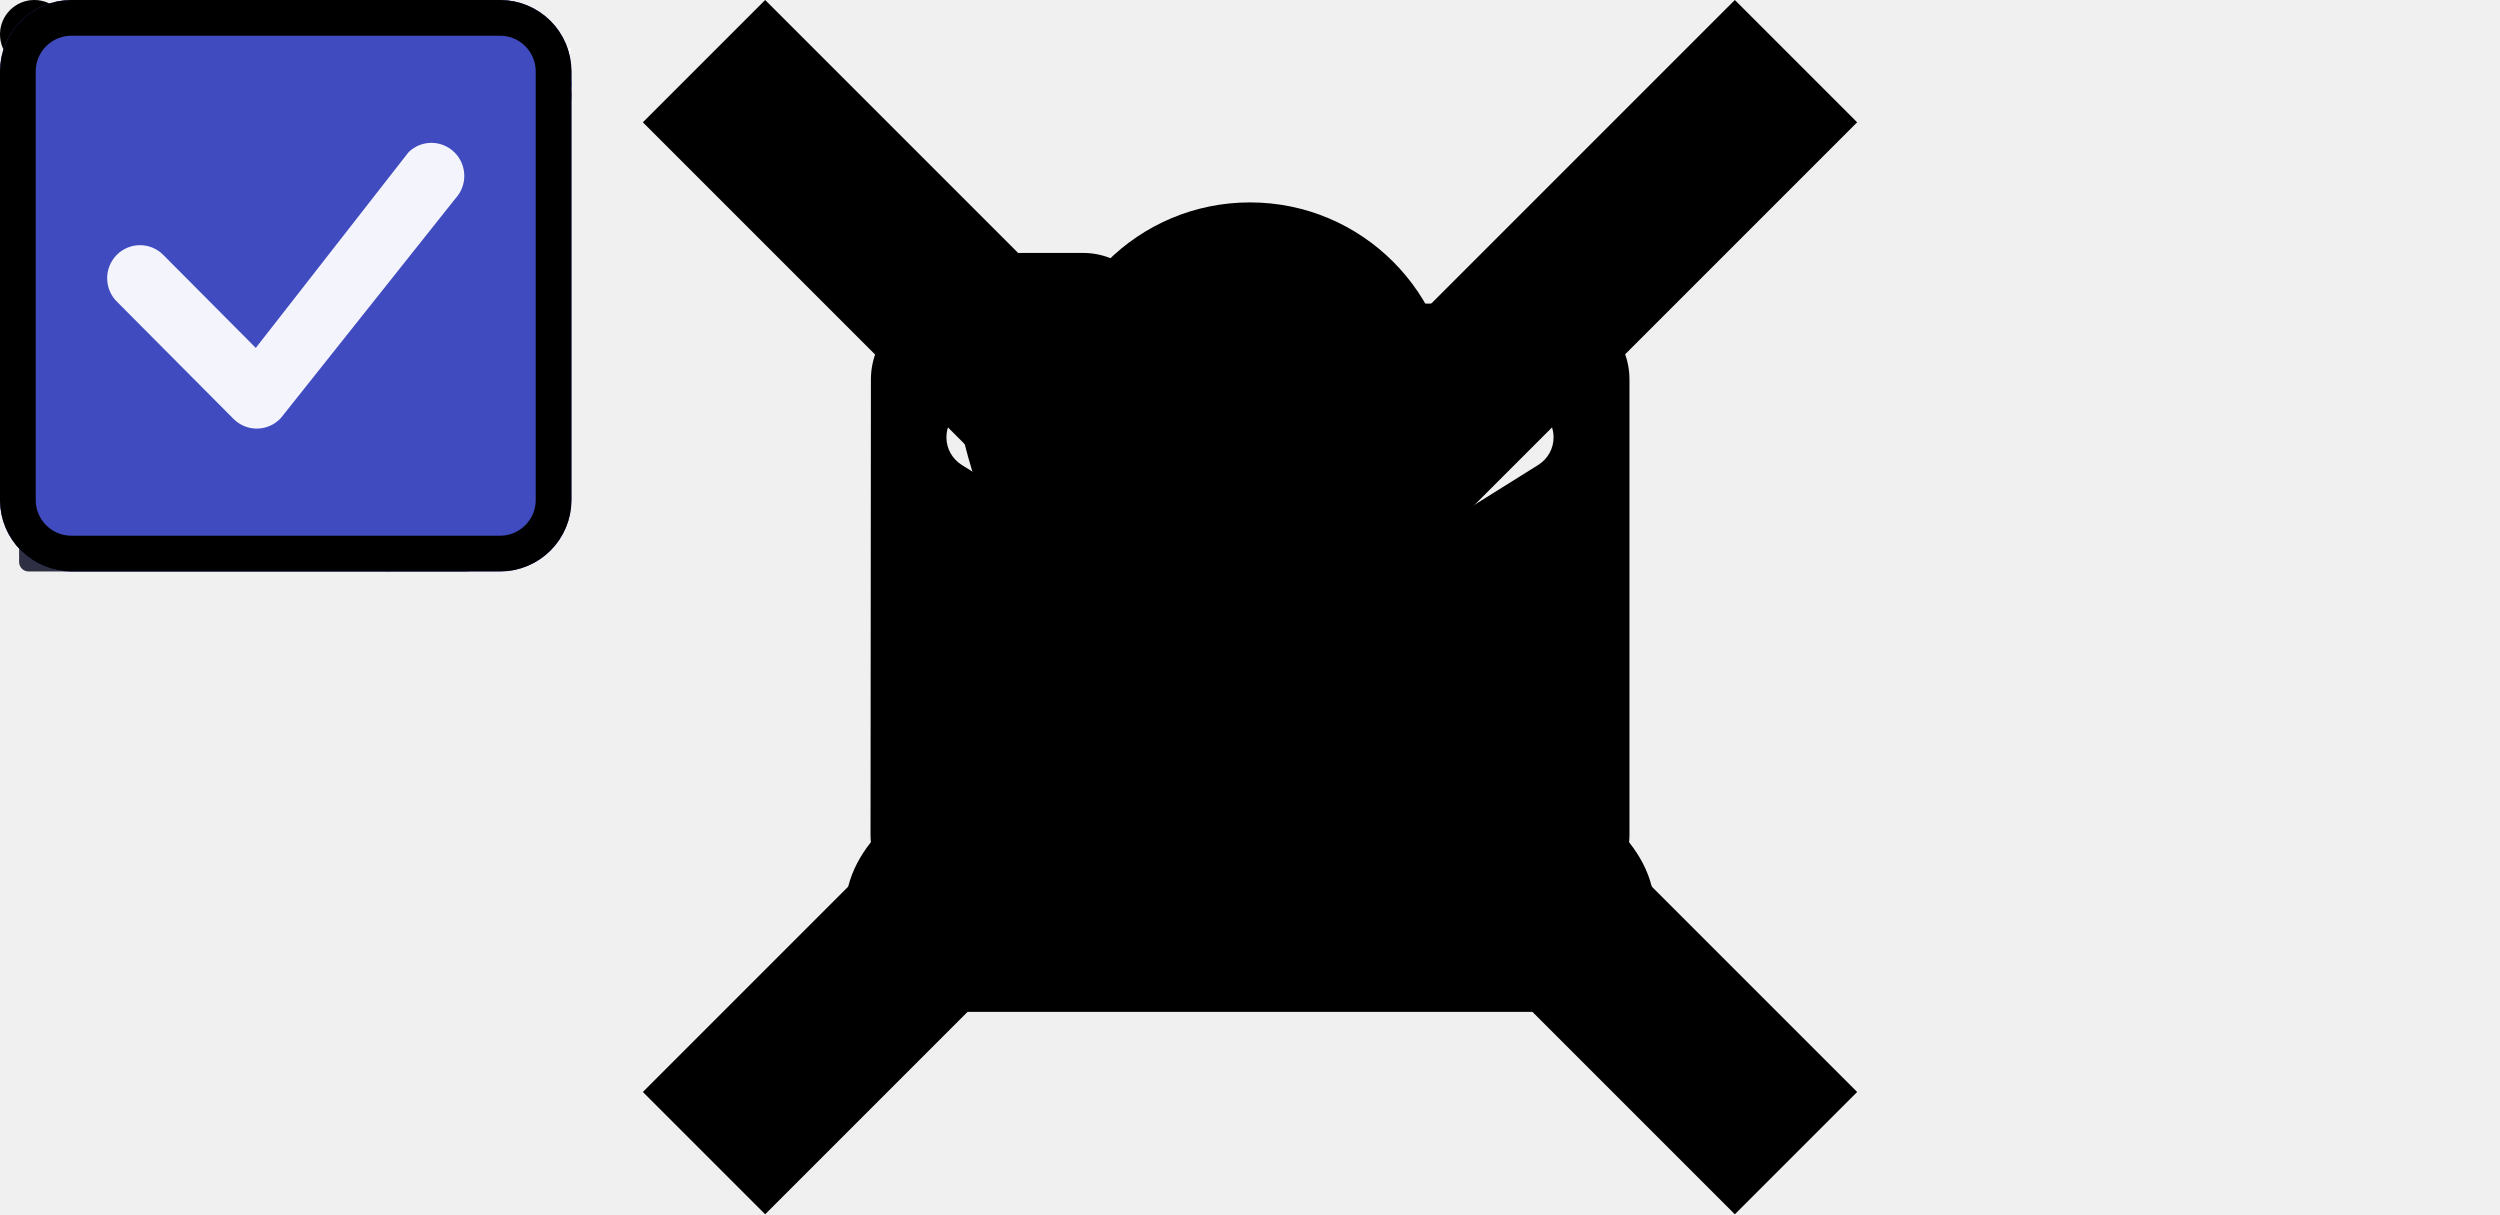
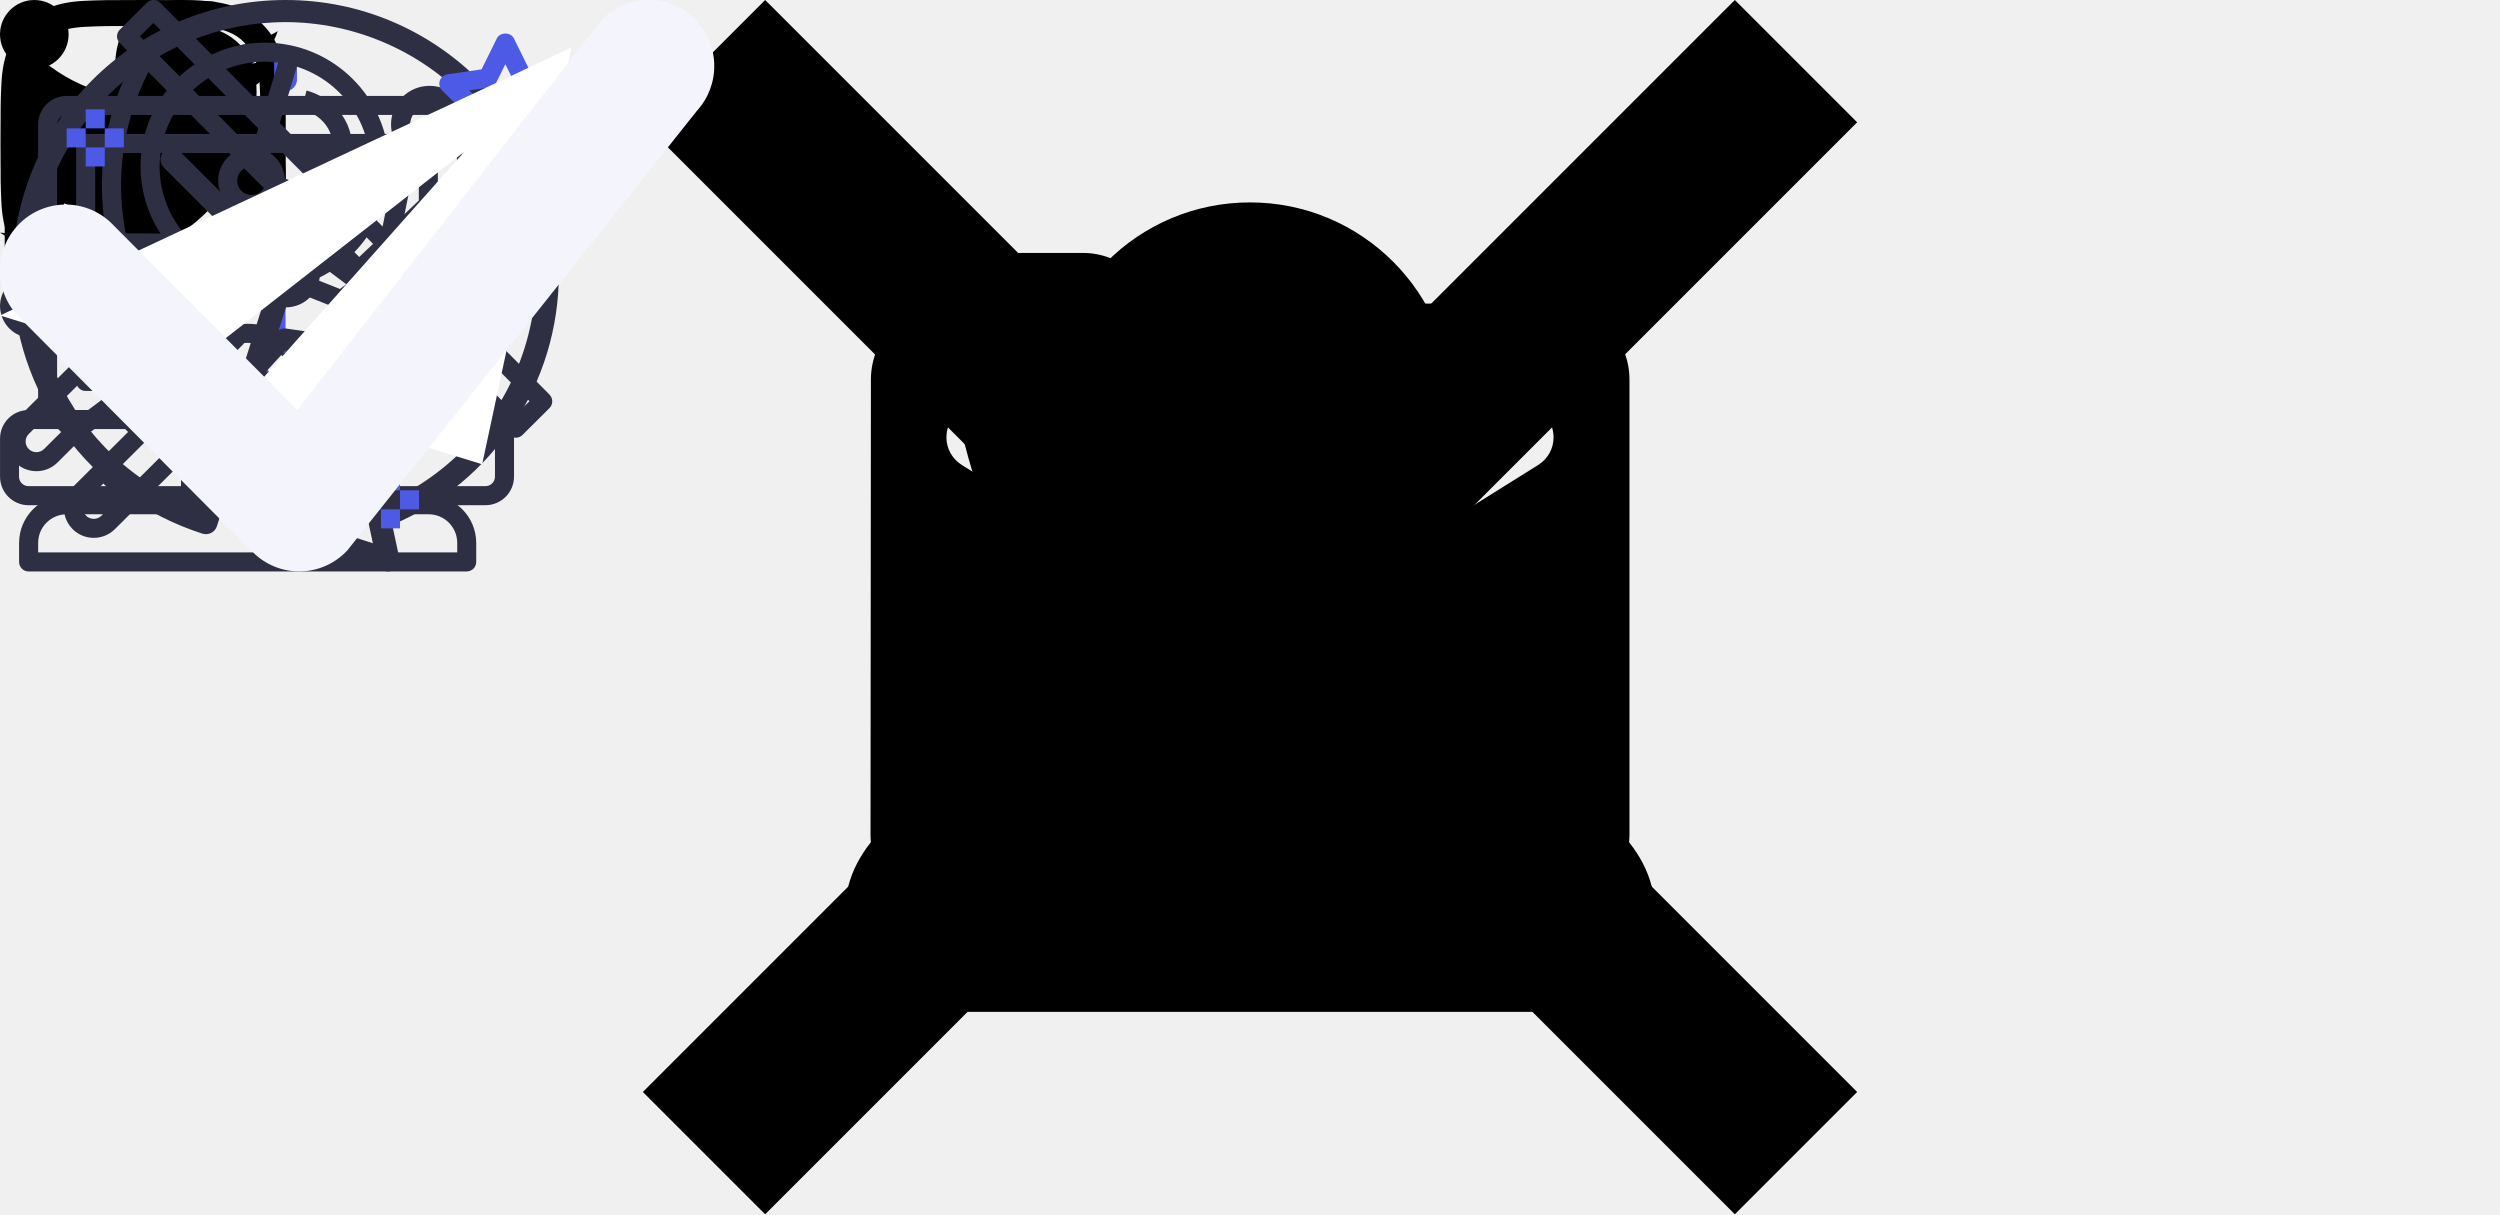
<svg xmlns="http://www.w3.org/2000/svg" version="1.1" width="140" height="68" viewBox="0 0 140 68">
  <svg id="icon-twitter" width="16" height="16" viewBox="0 0 32 32" x="0" y="0">
    <path d="M32 6.078c-1.19 0.522-2.458 0.868-3.78 1.036 1.36-0.812 2.398-2.088 2.886-3.626-1.268 0.756-2.668 1.29-4.16 1.588-1.204-1.282-2.92-2.076-4.792-2.076-3.632 0-6.556 2.948-6.556 6.562 0 0.52 0.044 1.020 0.152 1.496-5.454-0.266-10.28-2.88-13.522-6.862-0.566 0.982-0.898 2.106-0.898 3.316 0 2.272 1.17 4.286 2.914 5.452-1.054-0.020-2.088-0.326-2.964-0.808 0 0.020 0 0.046 0 0.072 0 3.188 2.274 5.836 5.256 6.446-0.534 0.146-1.116 0.216-1.72 0.216-0.42 0-0.844-0.024-1.242-0.112 0.85 2.598 3.262 4.508 6.13 4.57-2.232 1.746-5.066 2.798-8.134 2.798-0.538 0-1.054-0.024-1.57-0.090 2.906 1.874 6.35 2.944 10.064 2.944 12.072 0 18.672-10 18.672-18.668 0-0.29-0.010-0.57-0.024-0.848 1.302-0.924 2.396-2.078 3.288-3.406z" />
  </svg>
  <svg id="icon-facebook" width="16" height="16" viewBox="0 0 32 32" x="0" y="0">
    <path d="M21.329 5.313h2.921v-5.088c-0.504-0.069-2.237-0.225-4.256-0.225-4.212 0-7.097 2.649-7.097 7.519v4.481h-4.648v5.688h4.648v14.312h5.699v-14.311h4.46l0.708-5.688h-5.169v-3.919c0.001-1.644 0.444-2.769 2.735-2.769z" />
  </svg>
  <svg id="icon-instagram" width="16" height="16" viewBox="0 0 32 32" x="0" y="0">
    <path d="M31.969 9.408c-0.075-1.7-0.35-2.869-0.744-3.882-0.406-1.075-1.031-2.038-1.85-2.838-0.8-0.813-1.769-1.444-2.832-1.844-1.019-0.394-2.182-0.669-3.882-0.744-1.713-0.081-2.257-0.1-6.601-0.1s-4.888 0.019-6.595 0.094c-1.7 0.075-2.869 0.35-3.882 0.744-1.075 0.406-2.038 1.031-2.838 1.85-0.813 0.8-1.444 1.769-1.844 2.832-0.394 1.019-0.669 2.182-0.744 3.882-0.081 1.713-0.1 2.257-0.1 6.601s0.019 4.888 0.094 6.595c0.075 1.7 0.35 2.869 0.744 3.882 0.406 1.075 1.038 2.038 1.85 2.838 0.8 0.813 1.769 1.444 2.832 1.844 1.019 0.394 2.182 0.669 3.882 0.744 1.706 0.075 2.25 0.094 6.595 0.094s4.888-0.019 6.595-0.094c1.7-0.075 2.869-0.35 3.882-0.744 2.151-0.831 3.851-2.532 4.682-4.682 0.394-1.019 0.669-2.182 0.744-3.882 0.075-1.707 0.094-2.25 0.094-6.595s-0.006-4.888-0.081-6.595zM29.087 22.473c-0.069 1.563-0.331 2.407-0.55 2.969-0.538 1.394-1.644 2.5-3.038 3.038-0.563 0.219-1.413 0.481-2.969 0.55-1.688 0.075-2.194 0.094-6.464 0.094s-4.782-0.019-6.464-0.094c-1.563-0.069-2.407-0.331-2.969-0.55-0.694-0.256-1.325-0.663-1.838-1.194-0.531-0.519-0.938-1.144-1.194-1.838-0.219-0.563-0.481-1.413-0.55-2.969-0.075-1.688-0.094-2.194-0.094-6.464s0.019-4.782 0.094-6.464c0.069-1.563 0.331-2.407 0.55-2.969 0.256-0.694 0.663-1.325 1.2-1.838 0.519-0.531 1.144-0.938 1.838-1.194 0.563-0.219 1.413-0.481 2.969-0.55 1.688-0.075 2.194-0.094 6.464-0.094 4.276 0 4.782 0.019 6.464 0.094 1.563 0.069 2.407 0.331 2.969 0.55 0.694 0.256 1.325 0.662 1.838 1.194 0.531 0.519 0.938 1.144 1.194 1.838 0.219 0.563 0.481 1.413 0.55 2.969 0.075 1.688 0.094 2.194 0.094 6.464s-0.019 4.77-0.094 6.458z" />
    <path d="M16.059 7.783c-4.538 0-8.22 3.682-8.22 8.22s3.682 8.22 8.22 8.22c4.538 0 8.22-3.682 8.22-8.22s-3.682-8.22-8.22-8.22zM16.059 21.335c-2.944 0-5.332-2.388-5.332-5.332s2.388-5.332 5.332-5.332c2.944 0 5.332 2.388 5.332 5.332s-2.388 5.332-5.332 5.332z" />
    <path d="M26.524 7.458c0 1.060-0.859 1.919-1.919 1.919s-1.919-0.859-1.919-1.919c0-1.060 0.859-1.919 1.919-1.919s1.919 0.859 1.919 1.919z" />
  </svg>
  <svg id="icon-linkedin" width="16" height="16" viewBox="0 0 32 32" x="0" y="0">
    <path d="M31.992 32v-0.001h0.008v-11.736c0-5.741-1.236-10.164-7.948-10.164-3.227 0-5.392 1.771-6.276 3.449h-0.093v-2.913h-6.364v21.364h6.627v-10.579c0-2.785 0.528-5.479 3.977-5.479 3.399 0 3.449 3.179 3.449 5.657v10.401h6.62z" />
    <path d="M0.528 10.636h6.635v21.364h-6.635v-21.364z" />
    <path d="M3.843-0c-2.121 0-3.843 1.721-3.843 3.843s1.721 3.879 3.843 3.879c2.121 0 3.843-1.757 3.843-3.879-0.001-2.121-1.723-3.843-3.843-3.843v0z" />
  </svg>
  <svg id="icon-antenna" width="32" height="32" viewBox="0 0 32 32" x="0" y="0">
    <path fill="#2e2f42" d="M30.773 22.098l-8.443-8.505 0.937-4.615c0.242 0.094 0.499 0.144 0.758 0.146h0.006c1.192 0.014 2.17-0.941 2.184-2.133s-0.941-2.17-2.133-2.184c-1.192-0.014-2.17 0.941-2.184 2.133-0.003 0.255 0.039 0.509 0.125 0.749l-4.96 0.605-8.091-8.133c-0.099-0.101-0.235-0.159-0.377-0.16-0.14 0.001-0.274 0.056-0.373 0.155l-1.513 1.504c-0.208 0.208-0.208 0.546 0 0.754l0.814 0.826c-3.153 5.798-2.129 12.978 2.519 17.663 0.043 0.041 0.092 0.074 0.146 0.098-0.034 0.18-0.051 0.364-0.052 0.547v6.187h-6.4c-1.472 0.002-2.665 1.195-2.667 2.667v1.067c0 0.295 0.239 0.533 0.533 0.533h24.533c0.295 0 0.533-0.239 0.533-0.533v-1.067c-0.002-1.472-1.195-2.665-2.667-2.667h-6.4v-2.742c1.003 0.21 2.024 0.317 3.049 0.32 2.458-0.003 4.877-0.615 7.040-1.783l0.818 0.823c0.099 0.101 0.235 0.159 0.377 0.16 0.14-0.001 0.274-0.056 0.373-0.155l1.513-1.504c0.208-0.208 0.208-0.546 0-0.754zM23.28 6.233c0.418-0.415 1.093-0.414 1.509 0.004s0.414 1.093-0.004 1.508c-0.2 0.199-0.47 0.31-0.752 0.31h-0.003c-0.589-0.003-1.064-0.483-1.061-1.072 0.002-0.282 0.115-0.552 0.314-0.751h-0.002zM22.024 9.738l-0.598 2.946-1.175-1.182 1.774-1.763zM21.419 8.836l-1.92 1.909-1.485-1.493 3.405-0.415zM24.004 28.8c0.884 0 1.6 0.716 1.6 1.6v0.533h-23.467v-0.533c0-0.884 0.716-1.6 1.6-1.6h20.267zM16.537 26.667v1.067h-5.333v-1.067h5.333zM11.204 25.6v-4.053c0-1.294 1.196-2.347 2.667-2.347s2.667 1.053 2.667 2.347v4.053h-5.333zM17.604 23.904v-2.357c0-1.882-1.675-3.413-3.733-3.413-1.331-0.020-2.576 0.657-3.281 1.786-4.058-4.274-4.971-10.645-2.279-15.887l18.602 18.708c-2.872 1.461-6.165 1.873-9.309 1.163zM28.893 23.22l-21.057-21.181 0.755-0.752 7.935 7.98c0.004 0 0.006 0.007 0.010 0.010l13.115 13.191-0.757 0.752z" />
    <path fill="#4d5ae5" d="M13.876 20.267h-0.005c-0.884-0.001-1.601 0.714-1.602 1.598s0.714 1.601 1.598 1.602h0.005c0.884 0.001 1.601-0.714 1.602-1.598s-0.714-1.601-1.598-1.602zM14.249 22.245c-0.1 0.1-0.236 0.156-0.378 0.155-0.295-0.002-0.532-0.242-0.531-0.536 0.001-0.141 0.057-0.276 0.157-0.375s0.233-0.154 0.373-0.155c0.295 0.002 0.532 0.242 0.531 0.536-0.001 0.141-0.057 0.276-0.157 0.375h0.005z" />
  </svg>
  <svg id="icon-diagram" width="32" height="32" viewBox="0 0 32 32" x="0" y="0">
    <path fill="#4d5ae5" d="M14.925 14.965h1.066v4.798h-1.066v-4.797z" />
    <path fill="#4d5ae5" d="M19.19 17.097h1.066v2.665h-1.066v-2.665z" />
    <path fill="#4d5ae5" d="M10.661 18.696h1.066v1.066h-1.066v-1.066z" />
    <path fill="#4d5ae5" d="M7.463 18.163h1.066v1.599h-1.066v-1.599z" />
    <path fill="#2e2f42" d="M1.599 28.291h25.587c0.883 0 1.599-0.716 1.599-1.599v-2.132c0-0.883-0.716-1.599-1.599-1.599h-0.533v-13.293l3.028-2.868c0.703 0.346 1.553 0.136 2.013-0.499s0.396-1.508-0.152-2.068-1.42-0.644-2.065-0.198c-0.644 0.446-0.873 1.292-0.542 2.002l-2.281 2.163v-1.23c0-0.883-0.716-1.599-1.599-1.599h-21.322c-0.883 0-1.599 0.716-1.599 1.599v15.992h-0.533c-0.883 0-1.599 0.716-1.599 1.599v2.132c0 0.883 0.716 1.599 1.599 1.599zM30.384 4.837c0.294 0 0.533 0.239 0.533 0.533s-0.239 0.533-0.533 0.533c-0.294 0-0.533-0.239-0.533-0.533s0.239-0.533 0.533-0.533zM3.198 6.969c0-0.294 0.239-0.533 0.533-0.533h21.322c0.294 0 0.533 0.239 0.533 0.533v2.239l-1.066 1.013v-2.186c0-0.294-0.239-0.533-0.533-0.533h-19.19c-0.294 0-0.533 0.239-0.533 0.533v13.326c0 0.294 0.239 0.533 0.533 0.533h19.19c0.294 0 0.533-0.239 0.533-0.533v-9.674l1.066-1.010v12.284h-22.388v-15.992zM7.996 13.899c-0.721-0.002-1.354 0.478-1.546 1.174s0.105 1.433 0.725 1.801c0.62 0.368 1.41 0.276 1.928-0.226l1.853 0.93c0.215 0.108 0.476 0.057 0.636-0.123l3.939-4.431 3.872 2.901c0.208 0.156 0.498 0.139 0.686-0.039l3.365-3.188v8.131h-18.124v-12.26h18.124v2.66l-3.771 3.572-3.904-2.927c-0.222-0.166-0.534-0.135-0.718 0.072l-3.993 4.493-1.493-0.746c0.011-0.064 0.018-0.129 0.020-0.193 0-0.883-0.716-1.599-1.599-1.599zM8.529 15.498c0 0.294-0.239 0.533-0.533 0.533s-0.533-0.239-0.533-0.533c0-0.294 0.239-0.533 0.533-0.533s0.533 0.239 0.533 0.533zM11.727 24.027h5.331v0.533c0 0.294-0.239 0.533-0.533 0.533h-4.264c-0.294 0-0.533-0.239-0.533-0.533v-0.533zM1.066 24.56c0-0.294 0.239-0.533 0.533-0.533h9.062v0.533c0 0.883 0.716 1.599 1.599 1.599h4.264c0.883 0 1.599-0.716 1.599-1.599v-0.533h9.062c0.294 0 0.533 0.239 0.533 0.533v2.132c0 0.294-0.239 0.533-0.533 0.533h-25.587c-0.294 0-0.533-0.239-0.533-0.533v-2.132z" />
  </svg>
  <svg id="icon-clock" width="32" height="32" viewBox="0 0 32 32" x="0" y="0">
    <path fill="#2e2f42" d="M31.297 15.301c-0.002-8.452-6.855-15.303-15.308-15.301s-15.303 6.855-15.301 15.308c0.001 6.658 4.307 12.551 10.649 14.576 0.061 0.019 0.124 0.029 0.187 0.029 0.121-0 0.239-0.032 0.342-0.094 0.135-0.080 0.236-0.207 0.283-0.356l3.865-12.25c1.057-0.005 1.909-0.866 1.903-1.923s-0.866-1.909-1.923-1.903c-0.284 0.001-0.565 0.067-0.82 0.191l-5.106-5.107c-0.253-0.245-0.657-0.238-0.902 0.016-0.239 0.247-0.239 0.639 0 0.886l5.103 5.109c-0.392 0.799-0.168 1.764 0.536 2.309l-3.683 11.673c-7.278-2.681-11.004-10.754-8.323-18.032s10.754-11.004 18.032-8.323c7.278 2.681 11.004 10.754 8.323 18.032-1.31 3.556-4.001 6.431-7.462 7.973l-0.398-1.874c-0.073-0.345-0.411-0.565-0.756-0.492-0.109 0.023-0.209 0.074-0.293 0.148l-3.837 3.426c-0.263 0.234-0.287 0.637-0.052 0.9 0.076 0.085 0.174 0.149 0.283 0.184l4.899 1.564c0.335 0.108 0.694-0.077 0.802-0.412 0.034-0.106 0.040-0.219 0.017-0.328l-0.391-1.839c5.664-2.388 9.342-7.942 9.329-14.089zM15.992 14.664c0.352 0 0.638 0.286 0.638 0.638s-0.286 0.638-0.638 0.638c-0.352 0-0.638-0.285-0.638-0.638s0.285-0.638 0.638-0.638zM18.093 29.528l2.184-1.948 0.603 2.84-2.787-0.892z" />
    <path fill="#4d5ae5" d="M15.354 3.185v1.275c0 0.352 0.285 0.638 0.638 0.638s0.638-0.285 0.638-0.638v-1.275c0-0.352-0.286-0.638-0.638-0.638s-0.638 0.286-0.638 0.638z" />
    <path fill="#4d5ae5" d="M3.876 14.664c-0.352 0-0.638 0.286-0.638 0.638s0.285 0.638 0.638 0.638h1.275c0.352 0 0.638-0.285 0.638-0.638s-0.285-0.638-0.638-0.638h-1.275z" />
    <path fill="#4d5ae5" d="M28.108 15.939c0.352 0 0.638-0.285 0.638-0.638s-0.285-0.638-0.638-0.638h-1.275c-0.352 0-0.638 0.286-0.638 0.638s0.286 0.638 0.638 0.638h1.275z" />
  </svg>
  <svg id="icon-astronaut" width="32" height="32" viewBox="0 0 32 32" x="0" y="0">
    <path fill="#4d5ae5" d="M31.974 4.524c-0.063-0.193-0.229-0.333-0.43-0.363l-1.91-0.278-0.855-1.731c-0.179-0.365-0.777-0.365-0.956 0l-0.855 1.731-1.91 0.278c-0.201 0.029-0.367 0.17-0.431 0.363-0.062 0.193-0.011 0.405 0.135 0.547l1.383 1.348-0.326 1.903c-0.034 0.2 0.048 0.402 0.212 0.522 0.166 0.121 0.382 0.135 0.562 0.040l1.709-0.899 1.709 0.899c0.078 0.041 0.164 0.061 0.249 0.061 0.11 0 0.221-0.034 0.314-0.102 0.164-0.119 0.246-0.322 0.212-0.522l-0.326-1.903 1.383-1.348c0.145-0.142 0.197-0.354 0.135-0.547zM29.511 5.851c-0.125 0.122-0.183 0.299-0.153 0.472l0.191 1.114-1-0.526c-0.078-0.041-0.163-0.061-0.249-0.061s-0.17 0.020-0.249 0.061l-1.001 0.526 0.191-1.114c0.030-0.173-0.028-0.349-0.153-0.472l-0.81-0.789 1.119-0.163c0.174-0.025 0.324-0.134 0.402-0.292l0.5-1.013 0.5 1.013c0.078 0.157 0.228 0.267 0.402 0.292l1.119 0.163-0.809 0.789z" />
    <path fill="#4d5ae5" d="M26.133 20.522h-1.067v1.067h1.067v-1.067z" />
    <path fill="#4d5ae5" d="M26.133 22.656h-1.067v1.067h1.067v-1.067z" />
    <path fill="#4d5ae5" d="M27.2 21.589h-1.067v1.067h1.067v-1.067z" />
    <path fill="#4d5ae5" d="M25.067 21.589h-1.067v1.067h1.067v-1.067z" />
    <path fill="#4d5ae5" d="M22.4 26.389h-1.067v1.067h1.067v-1.067z" />
    <path fill="#4d5ae5" d="M22.4 28.522h-1.067v1.067h1.067v-1.067z" />
    <path fill="#4d5ae5" d="M23.467 27.456h-1.067v1.067h1.067v-1.067z" />
    <path fill="#4d5ae5" d="M21.333 27.456h-1.067v1.067h1.067v-1.067z" />
    <path fill="#4d5ae5" d="M16 24.256h-1.067v1.067h1.067v-1.067z" />
    <path fill="#4d5ae5" d="M16 26.389h-1.067v1.067h1.067v-1.067z" />
    <path fill="#4d5ae5" d="M17.067 25.322h-1.067v1.067h1.067v-1.067z" />
    <path fill="#4d5ae5" d="M14.933 25.322h-1.067v1.067h1.067v-1.067z" />
    <path fill="#4d5ae5" d="M5.867 6.122h-1.067v1.067h1.067v-1.067z" />
    <path fill="#4d5ae5" d="M5.867 8.255h-1.067v1.067h1.067v-1.067z" />
    <path fill="#4d5ae5" d="M6.933 7.189h-1.067v1.067h1.067v-1.067z" />
    <path fill="#4d5ae5" d="M4.8 7.189h-1.067v1.067h1.067v-1.067z" />
    <path fill="#2e2f42" d="M24.715 14.159c-0.287-0.388-0.709-0.637-1.188-0.705-0.481-0.068-0.956 0.058-1.34 0.352l-1.252 0.96-1.898 1.417-1.358-0.541c2.421-1.086 4.114-3.508 4.114-6.32 0-3.823-3.123-6.933-6.961-6.933s-6.961 3.11-6.961 6.933c0 1.386 0.414 2.674 1.12 3.758l-2.764-0.024c-0.002 0-0.003 0-0.005 0-0.009 0-0.015 0.004-0.023 0.005-0.053 0.002-0.105 0.013-0.155 0.031-0.013 0.005-0.026 0.008-0.038 0.013-0.006 0.003-0.013 0.003-0.019 0.006l-3.233 1.596c-0.001 0-0.001 0-0.001 0.001l-1.893 0.911c-0.021 0.009-0.042 0.021-0.063 0.035-0.755 0.502-1.012 1.489-0.598 2.295 0.22 0.429 0.595 0.745 1.056 0.889 0.178 0.055 0.359 0.083 0.539 0.083 0.29 0 0.577-0.071 0.839-0.211l1.388-0.738 2.264-1.169 1.357-0.008-5.442 5.416c-0.001 0.001-0.001 0.001-0.002 0.001l-1.339 1.333c-0.316 0.315-0.49 0.732-0.49 1.178s0.174 0.863 0.49 1.179c0.325 0.323 0.752 0.485 1.179 0.485s0.854-0.162 1.18-0.485l1.314-1.309 1.741-1.3 0.901 0.897-1.762 1.754c-0 0.001-0.001 0.001-0.002 0.001l-1.339 1.333c-0.316 0.315-0.49 0.732-0.49 1.178s0.174 0.863 0.49 1.179c0.325 0.323 0.753 0.485 1.18 0.485s0.855-0.162 1.18-0.485l3.482-3.467c0.001-0.001 0.001-0.001 0.001-0.002l1.010-1-0.004-0.004c0.006-0.006 0.015-0.009 0.022-0.015l5.166-5.658 3.471 0.494c0.025 0.004 0.050 0.005 0.075 0.005 0.065 0 0.127-0.015 0.187-0.038 0.018-0.006 0.033-0.015 0.050-0.023 0.019-0.010 0.039-0.015 0.058-0.027l3.213-2.133c0.012-0.008 0.018-0.021 0.029-0.029 0.013-0.010 0.029-0.014 0.041-0.026l1.271-1.191c0.662-0.62 0.753-1.635 0.212-2.362zM2.13 17.77c-0.173 0.093-0.37 0.111-0.558 0.052-0.187-0.058-0.338-0.186-0.427-0.358-0.161-0.314-0.068-0.695 0.214-0.902l1.314-0.632 0.449 1.313-0.992 0.527zM5.628 15.942l-1.548 0.8-0.439-1.283 2.027-1.001-0.040 1.484zM20.727 9.322c0 0.918-0.219 1.785-0.599 2.559l-4.181-1.899c-0.044-0.573-0.341-1.075-0.788-1.388l1.464-4.86c2.378 0.756 4.105 2.974 4.105 5.588zM8.938 9.322c0-3.235 2.644-5.867 5.894-5.867 0.253 0 0.5 0.021 0.745 0.052l-1.432 4.754c-0.019-0.001-0.037-0.006-0.057-0.006-1.033 0-1.873 0.837-1.873 1.867s0.84 1.867 1.873 1.867c0.694 0 1.294-0.383 1.618-0.945l3.862 1.755c-1.075 1.446-2.795 2.39-4.737 2.39-3.25 0-5.894-2.632-5.894-5.867zM14.894 10.122c0 0.441-0.362 0.8-0.806 0.8s-0.806-0.359-0.806-0.8c0-0.441 0.362-0.8 0.806-0.8s0.806 0.359 0.806 0.8zM2.465 25.146c-0.236 0.234-0.619 0.234-0.854 0.001-0.114-0.114-0.176-0.263-0.176-0.423s0.062-0.309 0.176-0.421l0.962-0.958 0.851 0.848-0.959 0.955zM5.679 28.88c-0.236 0.234-0.619 0.235-0.855 0.001-0.114-0.114-0.176-0.263-0.176-0.423s0.062-0.309 0.176-0.421l0.963-0.959 0.852 0.848-0.96 0.955zM9.16 25.411c-0.001 0-0.001 0-0.002 0.001l-1.765 1.76-0.852-0.848 1.763-1.755c0 0 0 0 0-0s0.001-0.001 0.002-0.001c0.040-0.040 0.065-0.088 0.090-0.135 0.007-0.014 0.020-0.026 0.026-0.040 0.017-0.041 0.019-0.085 0.026-0.129 0.003-0.025 0.014-0.047 0.014-0.073 0-0.036-0.013-0.070-0.020-0.106-0.006-0.032-0.006-0.065-0.019-0.095-0.020-0.050-0.055-0.094-0.091-0.138-0.010-0.012-0.014-0.027-0.025-0.038 0 0 0 0-0.001 0s-0.001-0.002-0.001-0.002l-1.607-1.6c-0.017-0.017-0.039-0.024-0.058-0.038-0.028-0.022-0.055-0.042-0.087-0.058-0.030-0.015-0.061-0.024-0.093-0.033-0.034-0.010-0.067-0.017-0.103-0.020-0.033-0.002-0.063 0.001-0.095 0.005-0.036 0.004-0.069 0.009-0.104 0.020-0.034 0.011-0.063 0.027-0.094 0.045-0.020 0.011-0.042 0.015-0.061 0.029l-1.773 1.324-0.901-0.897 2.399-2.386 4.361 4.289-0.928 0.919zM15.979 18.394c-0.015-0.002-0.030 0.004-0.045 0.003-0.039-0.002-0.076 0.001-0.115 0.007-0.030 0.005-0.059 0.011-0.088 0.021-0.034 0.012-0.065 0.028-0.097 0.047-0.030 0.018-0.057 0.037-0.083 0.061-0.013 0.011-0.028 0.017-0.040 0.029l-4.698 5.146-4.328-4.257 2.833-2.818c0.209-0.208 0.21-0.546 0.002-0.755-0.105-0.105-0.243-0.157-0.381-0.156v-0.001l-2.219 0.013 0.028-1.607 3.104 0.027c1.265 1.294 3.029 2.101 4.981 2.101 0.437 0 0.864-0.045 1.279-0.123 0.040 0.032 0.079 0.065 0.13 0.085l2.41 0.96 0.152 0.758 0.178 0.885-3.003-0.427zM20.020 18.572l-0.313-1.558 1.446-1.080 0.947 1.257-2.080 1.381zM23.774 15.741l-0.838 0.785-0.931-1.236 0.831-0.637c0.155-0.119 0.351-0.168 0.543-0.143 0.193 0.027 0.364 0.128 0.48 0.284 0.217 0.292 0.18 0.699-0.085 0.947z" />
    <path fill="#2e2f42" d="M13.602 18.544l-2.143-2.133c-0.207-0.207-0.545-0.207-0.753 0l-2.142 2.133c-0.1 0.101-0.157 0.236-0.157 0.378s0.056 0.278 0.157 0.378l2.142 2.133c0.104 0.103 0.241 0.155 0.377 0.155s0.273-0.052 0.376-0.155l2.143-2.133c0.1-0.1 0.157-0.236 0.157-0.378s-0.057-0.278-0.157-0.378zM11.083 20.303l-1.387-1.381 1.387-1.381 1.387 1.381-1.387 1.381z" />
    <path fill="#2e2f42" d="M17.164 5.071l-0.258 1.036c0.071 0.018 1.738 0.452 1.738 2.149h1.067c-0-2.017-1.666-2.965-2.547-3.185z" />
    <path fill="#2e2f42" d="M19.711 9.322h-1.067v1.067h1.067v-1.067z" />
  </svg>
  <svg id="icon-close-black" viewBox="0 0 32 32" x="0" y="0">
    <path d="M32 3.223 28.777 0 16 12.777 3.223 0 0 3.223 12.777 16 0 28.777 3.223 32 16 19.223 28.777 32 32 28.777 19.223 16 32 3.223z" />
  </svg>
  <svg id="icon-email-black" viewBox="0 0 24 32" x="0" y="0">
    <path d="M20 8H4c-1.1 0-1.99.9-1.99 2L2 22c0 1.1.9 2 2 2h16c1.1 0 2-.9 2-2V10c0-1.1-.9-2-2-2zm-.4 4.25-7.07 4.42c-.32.2-.74.2-1.06 0L4.4 12.25c-.25-.16-.4-.43-.4-.72 0-.67.73-1.07 1.3-.72L12 15l6.7-4.19c.57-.35 1.3.05 1.3.72 0 .29-.15.56-.4.72z" />
  </svg>
  <svg id="icon-person-black" viewBox="0 0 32 32" x="0" y="0">
    <path d="M16 16c2.947 0 5.333-2.387 5.333-5.333S18.946 5.334 16 5.334c-2.947 0-5.333 2.387-5.333 5.333S13.054 16 16 16zm0 2.667c-3.56 0-10.667 1.787-10.667 5.333v1.333c0 .733.6 1.333 1.333 1.333h18.667c.733 0 1.333-.6 1.333-1.333V24c0-3.547-7.107-5.333-10.667-5.333z" />
  </svg>
  <svg id="icon-phone-black" viewBox="0 0 24 32" x="0" y="0">
    <path d="m19.635 18.487-2.451-.28c-.589-.067-1.167.135-1.582.55l-1.775 1.775c-2.731-1.389-4.969-3.618-6.359-6.359l1.785-1.785c.415-.415.618-.994.55-1.582l-.28-2.432c-.116-.975-.936-1.708-1.92-1.708H5.934c-1.09 0-1.997.907-1.93 1.997.511 8.24 7.102 14.821 15.332 15.332 1.09.068 1.997-.839 1.997-1.93v-1.669c.01-.975-.724-1.795-1.698-1.911z" />
  </svg>
  <svg id="icon-send-icon" width="32" height="32" viewBox="0 0 32 32" x="0" y="0">
    <path fill="#fff" d="M32 2.667l-32 15 10.227 3.156 15.773-12.323-11.998 13.488 0.010 0.003-0.012-0.003v7.345l5.735-5.576 7.265 2.242 5-23.333z" />
  </svg>
-   <svg id="icon-click" width="32" height="32" viewBox="0 0 32 32" x="0" y="0">
-     <path fill="#404bbf" d="M4 1h24c1.657 0 3 1.343 3 3v24c0 1.657-1.343 3-3 3h-24c-1.657 0-3-1.343-3-3v-24c0-1.657 1.343-3 3-3z" />
-     <path fill="none" stroke="#404bbf" stroke-linejoin="miter" stroke-linecap="butt" stroke-miterlimit="4" stroke-width="2" d="M4 1h24c1.657 0 3 1.343 3 3v24c0 1.657-1.343 3-3 3h-24c-1.657 0-3-1.343-3-3v-24c0-1.657 1.343-3 3-3z" />
-     <path fill="#f4f4fd" d="M22.891 8.51c0.346-0.331 0.805-0.514 1.283-0.51s0.934 0.193 1.275 0.53c0.341 0.336 0.538 0.792 0.551 1.272s-0.161 0.945-0.483 1.299l-9.789 12.309c-0.168 0.182-0.371 0.328-0.597 0.43s-0.47 0.156-0.717 0.161c-0.247 0.005-0.493-0.041-0.723-0.134s-0.438-0.232-0.613-0.408l-6.492-6.527c-0.181-0.169-0.326-0.374-0.426-0.601s-0.155-0.472-0.159-0.72c-0.004-0.248 0.041-0.495 0.134-0.725s0.23-0.44 0.405-0.615c0.175-0.176 0.383-0.314 0.612-0.407s0.475-0.139 0.722-0.134c0.247 0.004 0.491 0.059 0.716 0.16s0.429 0.247 0.597 0.429l5.137 5.163 8.521-10.915c0.015-0.019 0.032-0.037 0.049-0.054h-0.002z" />
-   </svg>
-   <svg id="icon-default" width="32" height="32" viewBox="0 0 32 32" x="0" y="0">
-     <path fill="none" stroke-linejoin="miter" stroke-linecap="butt" stroke-miterlimit="4" stroke-width="2" stroke="#000" d="M4 1h24c1.657 0 3 1.343 3 3v24c0 1.657-1.343 3-3 3h-24c-1.657 0-3-1.343-3-3v-24c0-1.657 1.343-3 3-3z" />
+   <svg id="icon-check-icon" width="40" height="32" viewBox="0 0 40 32" x="0" y="0">
+     <path fill="#f4f4fd" d="M33.782 1.020c0.691-0.662 1.611-1.027 2.565-1.020s1.869 0.387 2.55 1.059c0.681 0.672 1.076 1.584 1.101 2.543s-0.321 1.891-0.966 2.598l-19.578 24.617c-0.337 0.365-0.743 0.657-1.195 0.86s-0.939 0.312-1.434 0.322c-0.495 0.009-0.986-0.082-1.445-0.268s-0.876-0.463-1.226-0.815l-12.984-13.054c-0.362-0.339-0.652-0.747-0.853-1.201s-0.309-0.944-0.318-1.441 0.082-0.99 0.267-1.451c0.185-0.461 0.461-0.879 0.81-1.231s0.766-0.628 1.224-0.814 0.949-0.277 1.443-0.269c0.494 0.009 0.981 0.118 1.433 0.32s0.858 0.494 1.195 0.857l10.275 10.325 17.042-21.83c0.031-0.038 0.063-0.074 0.098-0.109h-0.005z" />
  </svg>
</svg>
